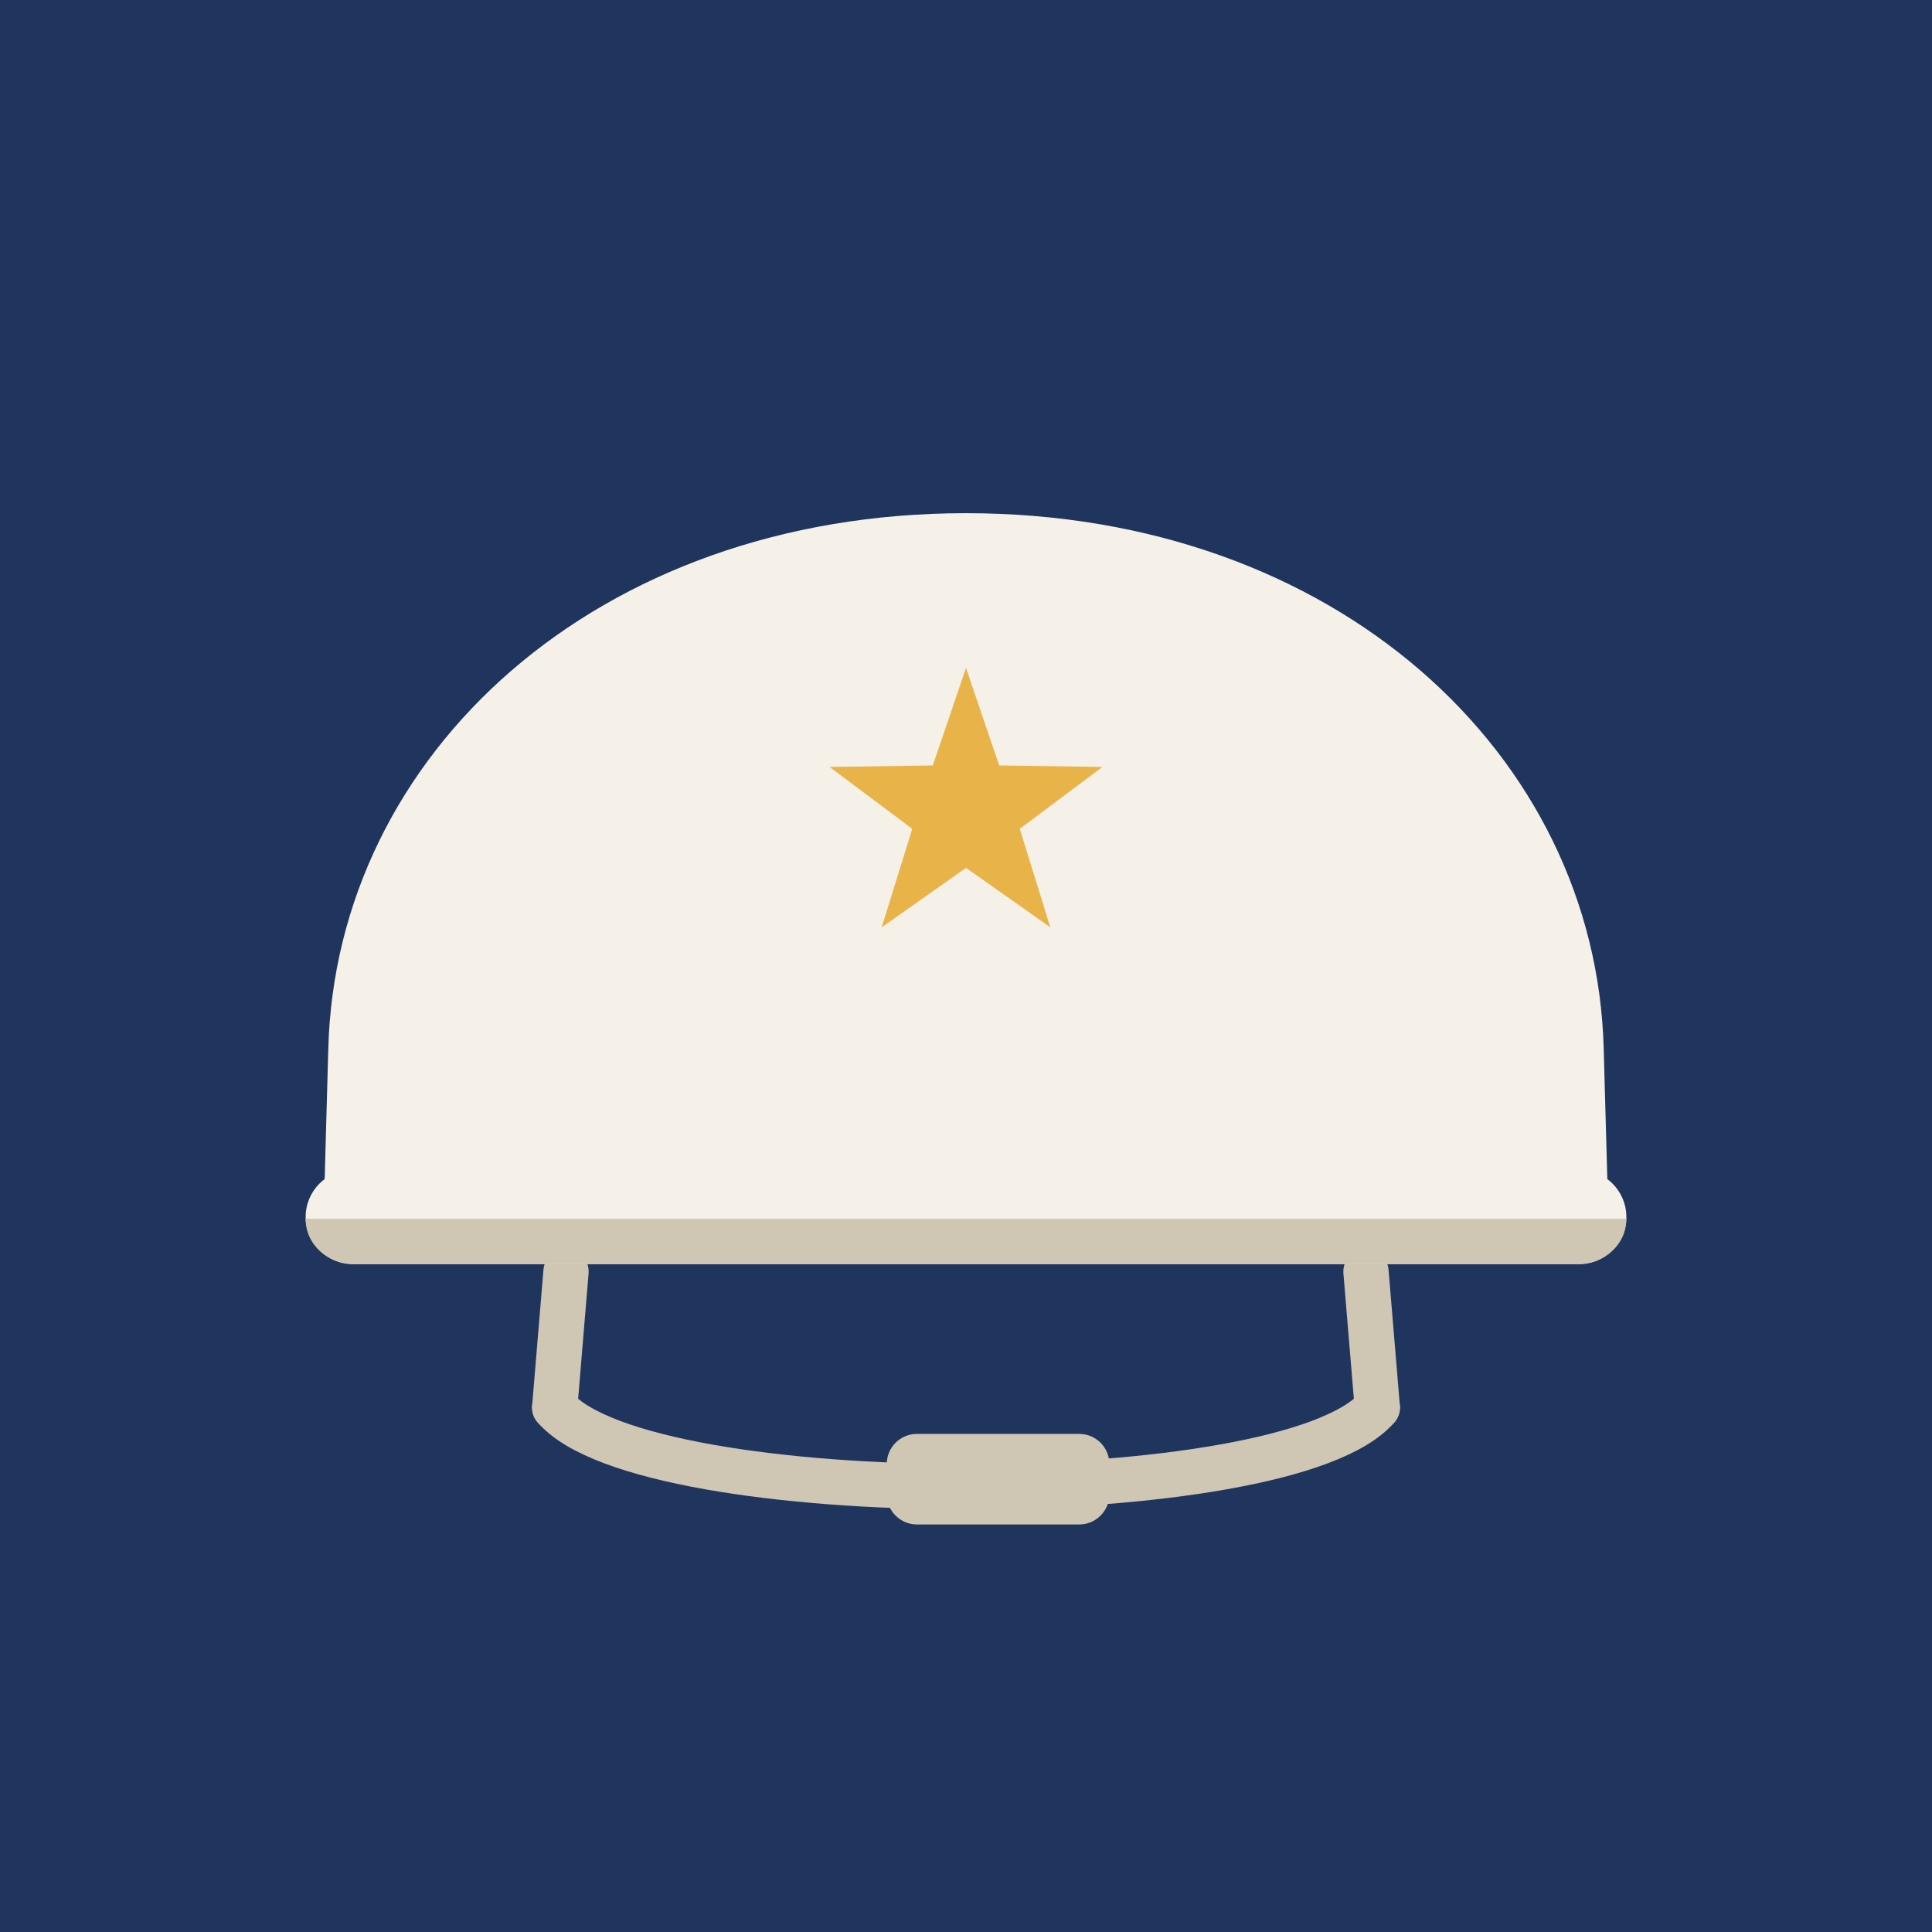
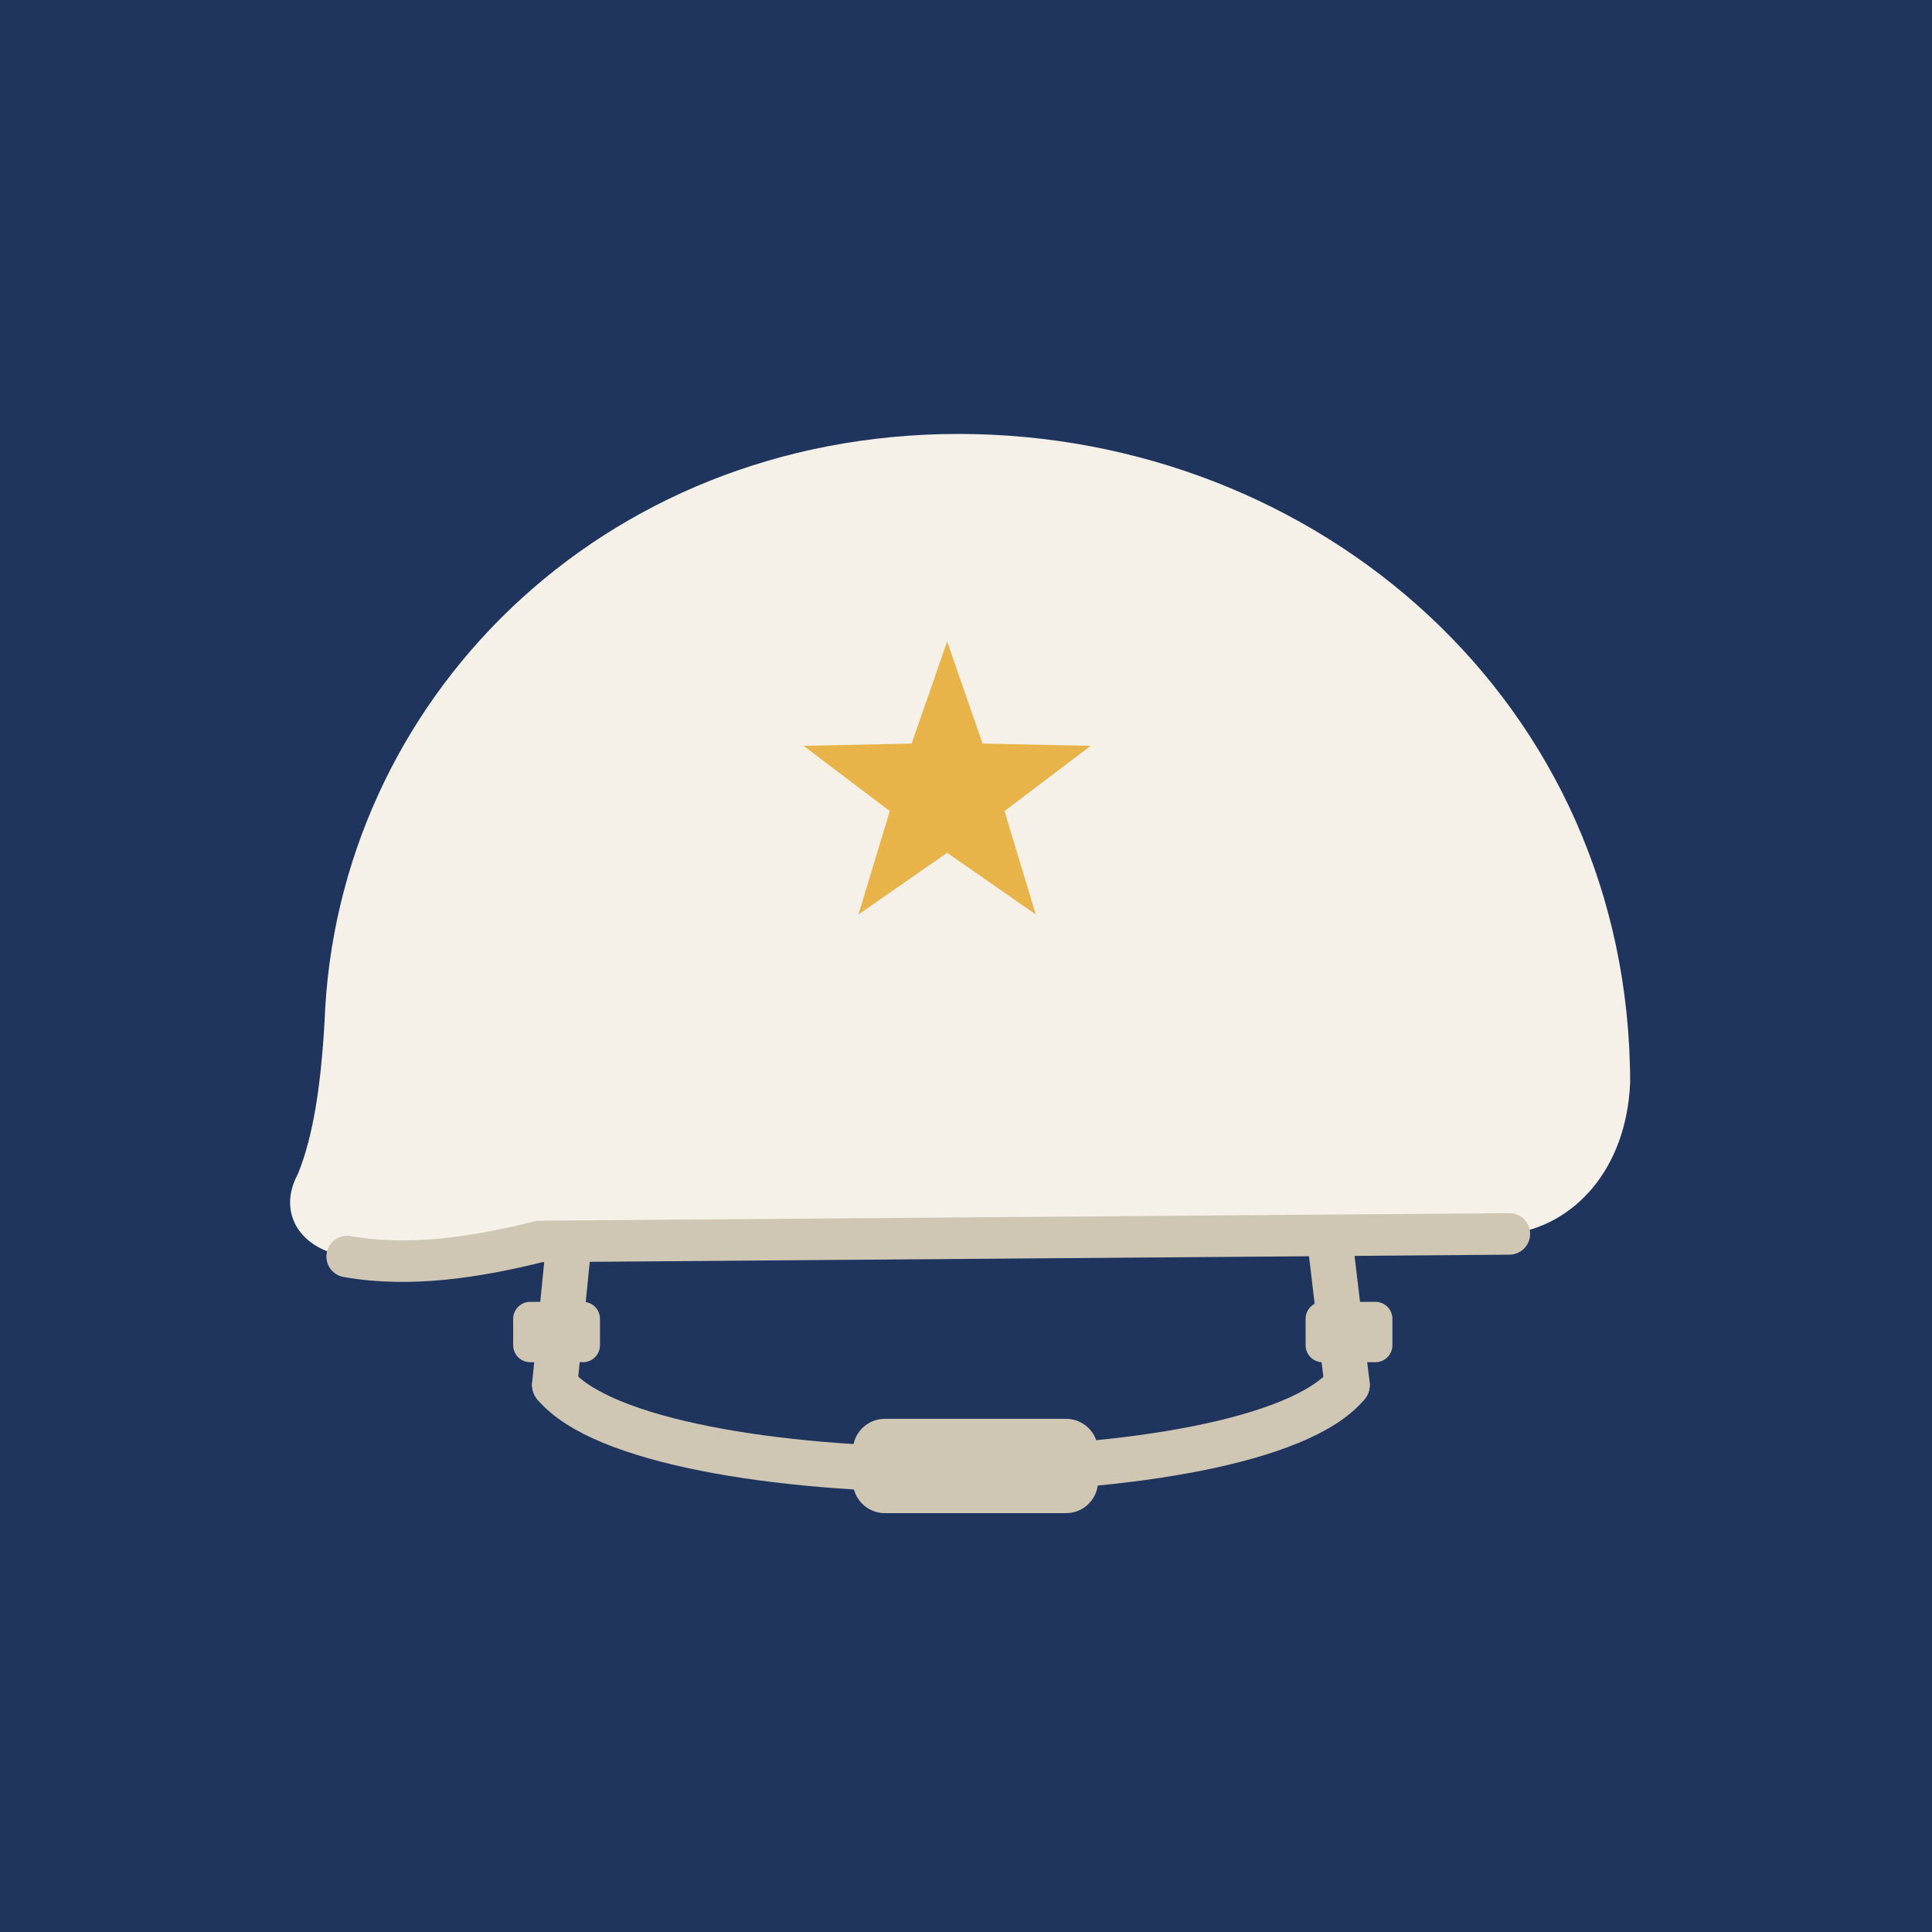
<svg xmlns="http://www.w3.org/2000/svg" viewBox="0 0 1024 1024">
  <rect width="1024" height="1024" fill="#20355E" />
  <g stroke="#CFC7B4" stroke-width="24" fill="none" stroke-linecap="round">
-     <path d="M 300 674 L 294 746" />
-     <path d="M 724 674 L 730 746" />
-     <path d="M 294 746 C 342 802, 682 802, 730 746" />
+     <path d="M 302 654 L 294 734" />
+     <path d="M 704 650 L 714 734" />
+     <path d="M 294 734 C 344 794, 664 794, 714 734" />
  </g>
-   <rect x="470" y="760" width="118" height="48" rx="16" fill="#CFC7B4" />
-   <path d="M 512 272            C 316 272, 178 400, 174 556            L 172 628            L 852 628            L 850 556            C 846 400, 708 272, 512 272 Z" fill="#F5F1E8" />
-   <rect x="162" y="620" width="700" height="50" rx="25" fill="#F5F1E8" />
-   <path d="M 162 646 C 162 660, 174 670, 188 670 L 836 670            C 850 670, 862 660, 862 646 Z" fill="#CFC7B4" />
-   <path d="M 512 354 L 529.6 405.7 L 584.3 406.5 L 540.5 439.3 L 556.7 491.5            L 512 460 L 467.3 491.5 L 483.5 439.3 L 439.7 406.5 L 494.4 405.7 Z" fill="#E8B44A" />
+   <rect x="272" y="690" width="46" height="32" rx="9" fill="#CFC7B4" />
+   <rect x="692" y="690" width="46" height="32" rx="9" fill="#CFC7B4" />
+   <rect x="452" y="752" width="130" height="50" rx="17" fill="#CFC7B4" />
+   <path d="M 508 230            C 318 230, 178 372, 172 542            C 170 576, 166 602, 158 622            C 147 642, 158 662, 184 666            C 218 672, 254 666, 286 658            L 800 654            C 834 650, 862 620, 864 574            C 864 372, 698 230, 508 230 Z" fill="#F5F1E8" />
+   <path d="M 184 666 C 218 672, 254 666, 286 658 L 800 654" fill="none" stroke="#CFC7B4" stroke-width="22" stroke-linecap="round" />
+   <path d="M 502 340 L 520.8 394.1 L 578.1 395.3 L 532.4 429.9 L 549 484.7            L 502 452 L 455 484.7 L 471.6 429.9 L 425.9 395.3 L 483.2 394.1 Z" fill="#E8B44A" />
</svg>
